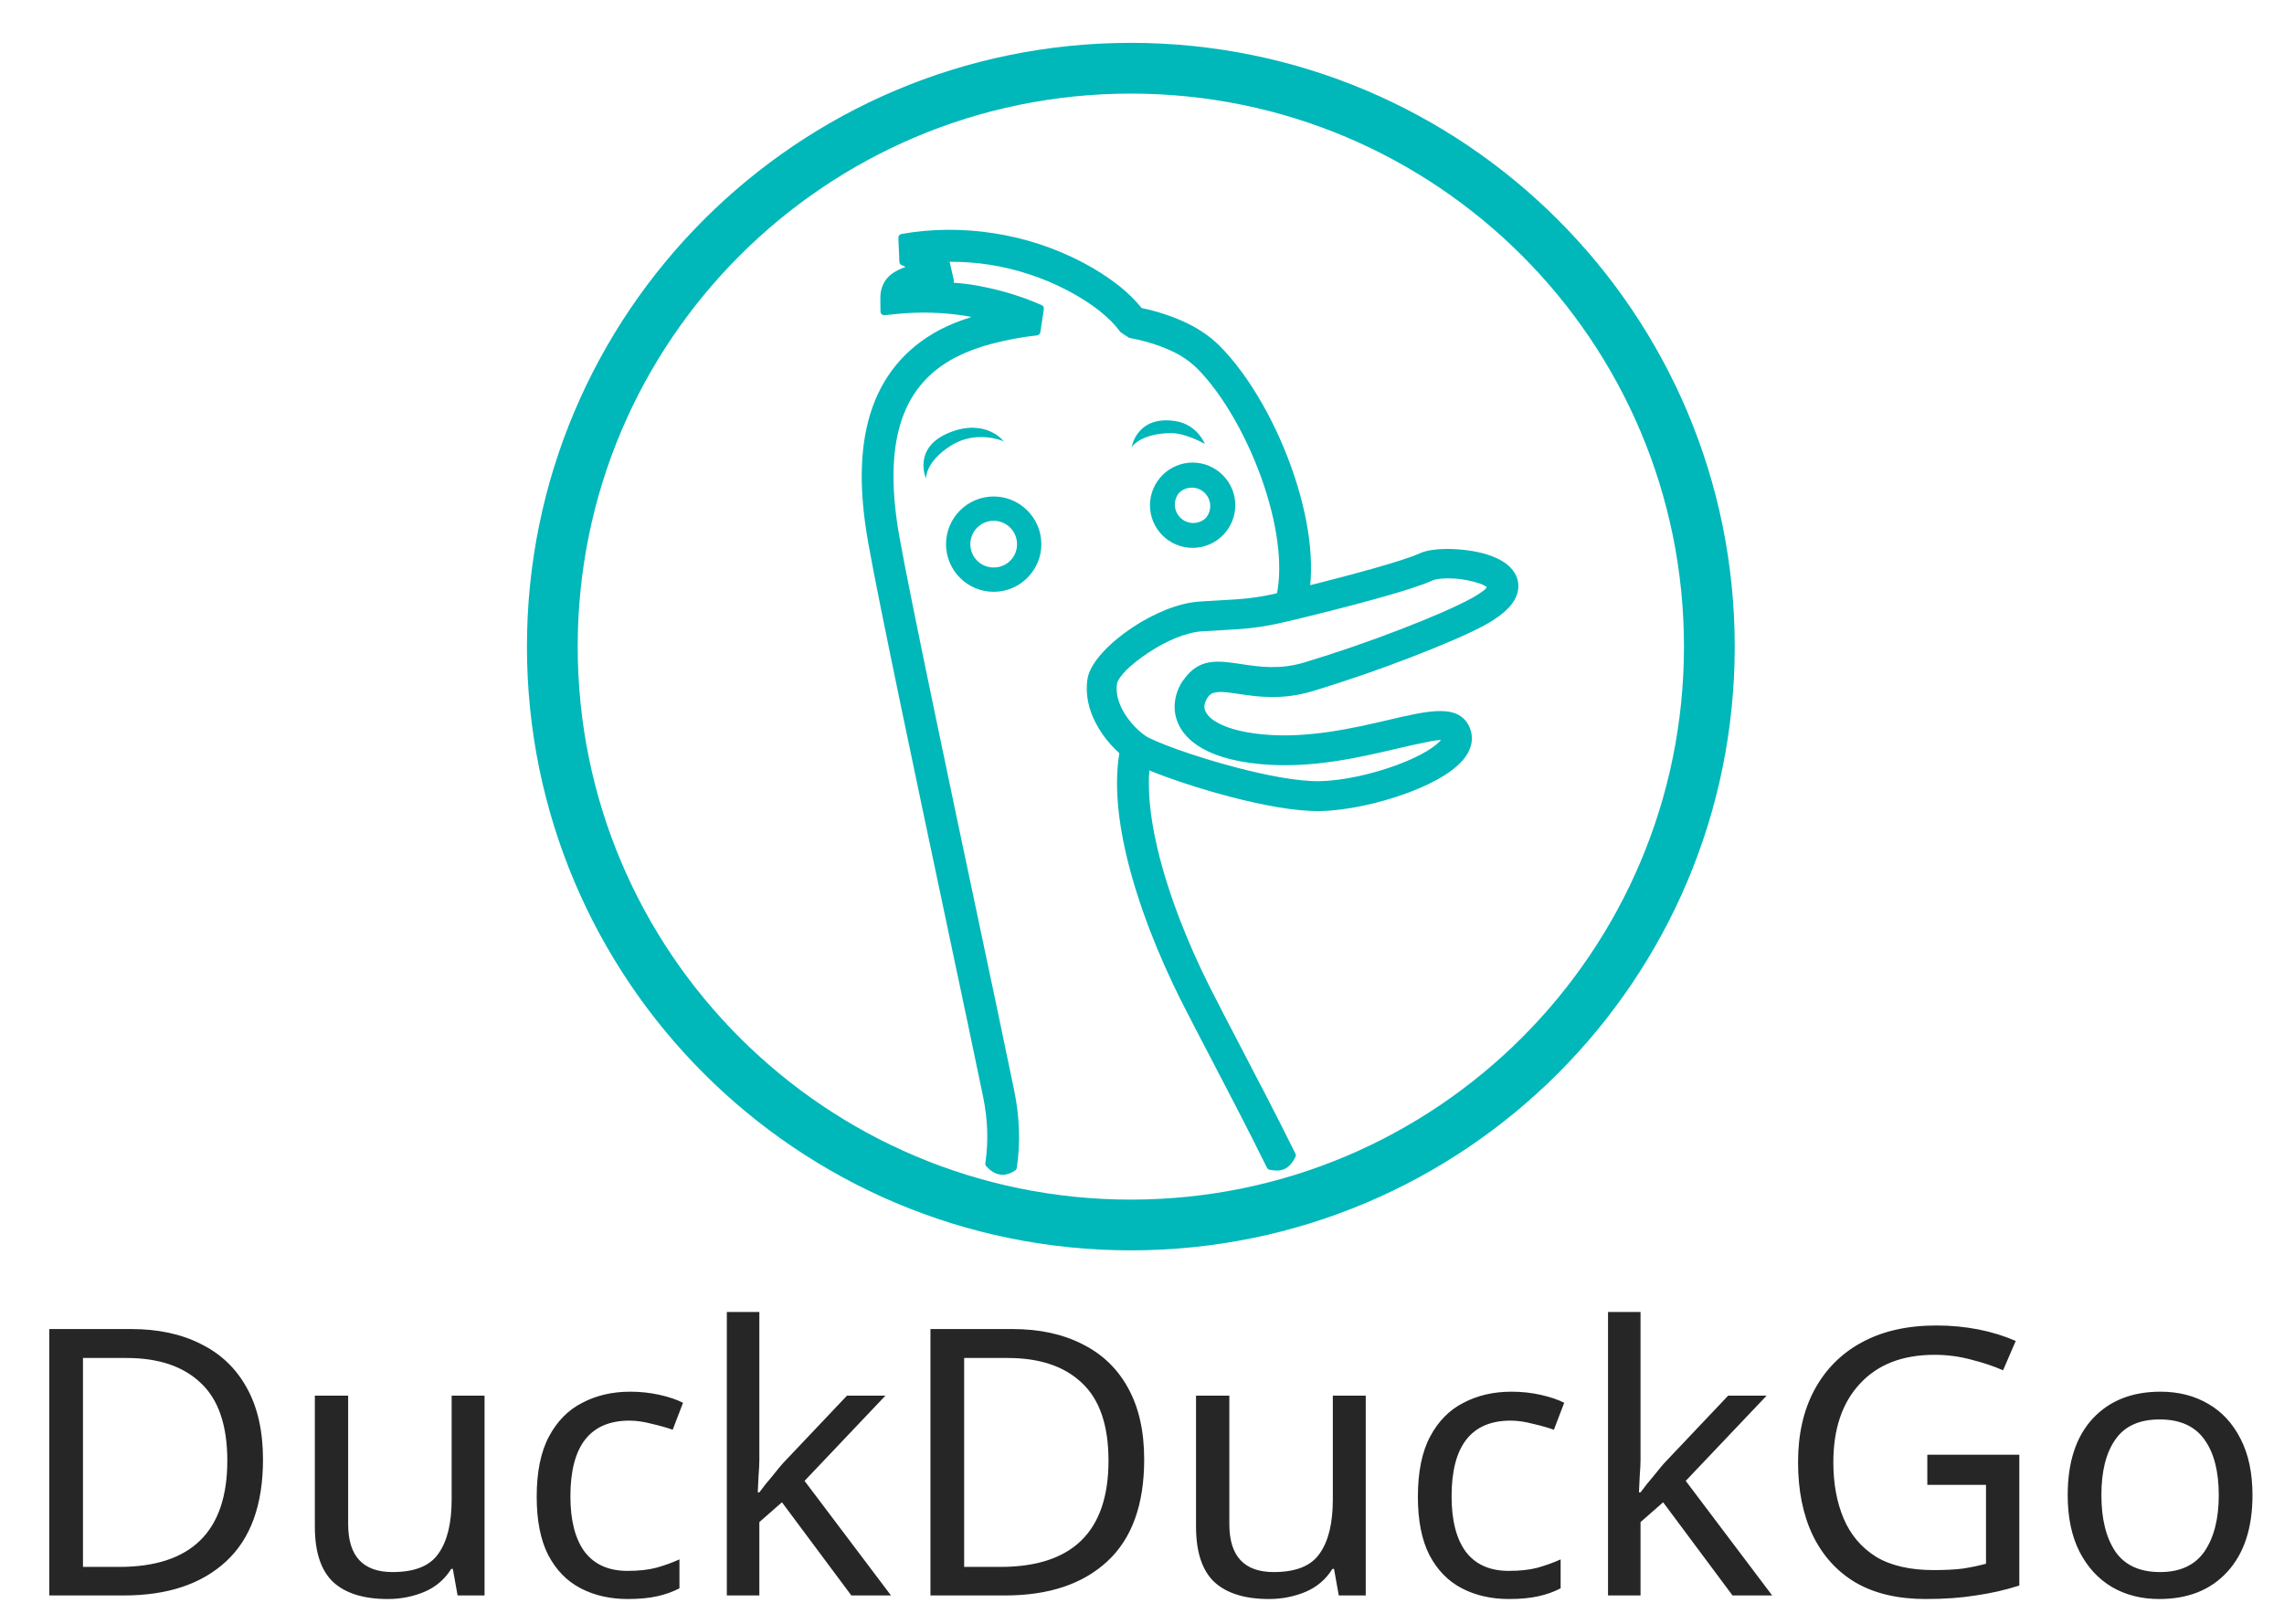
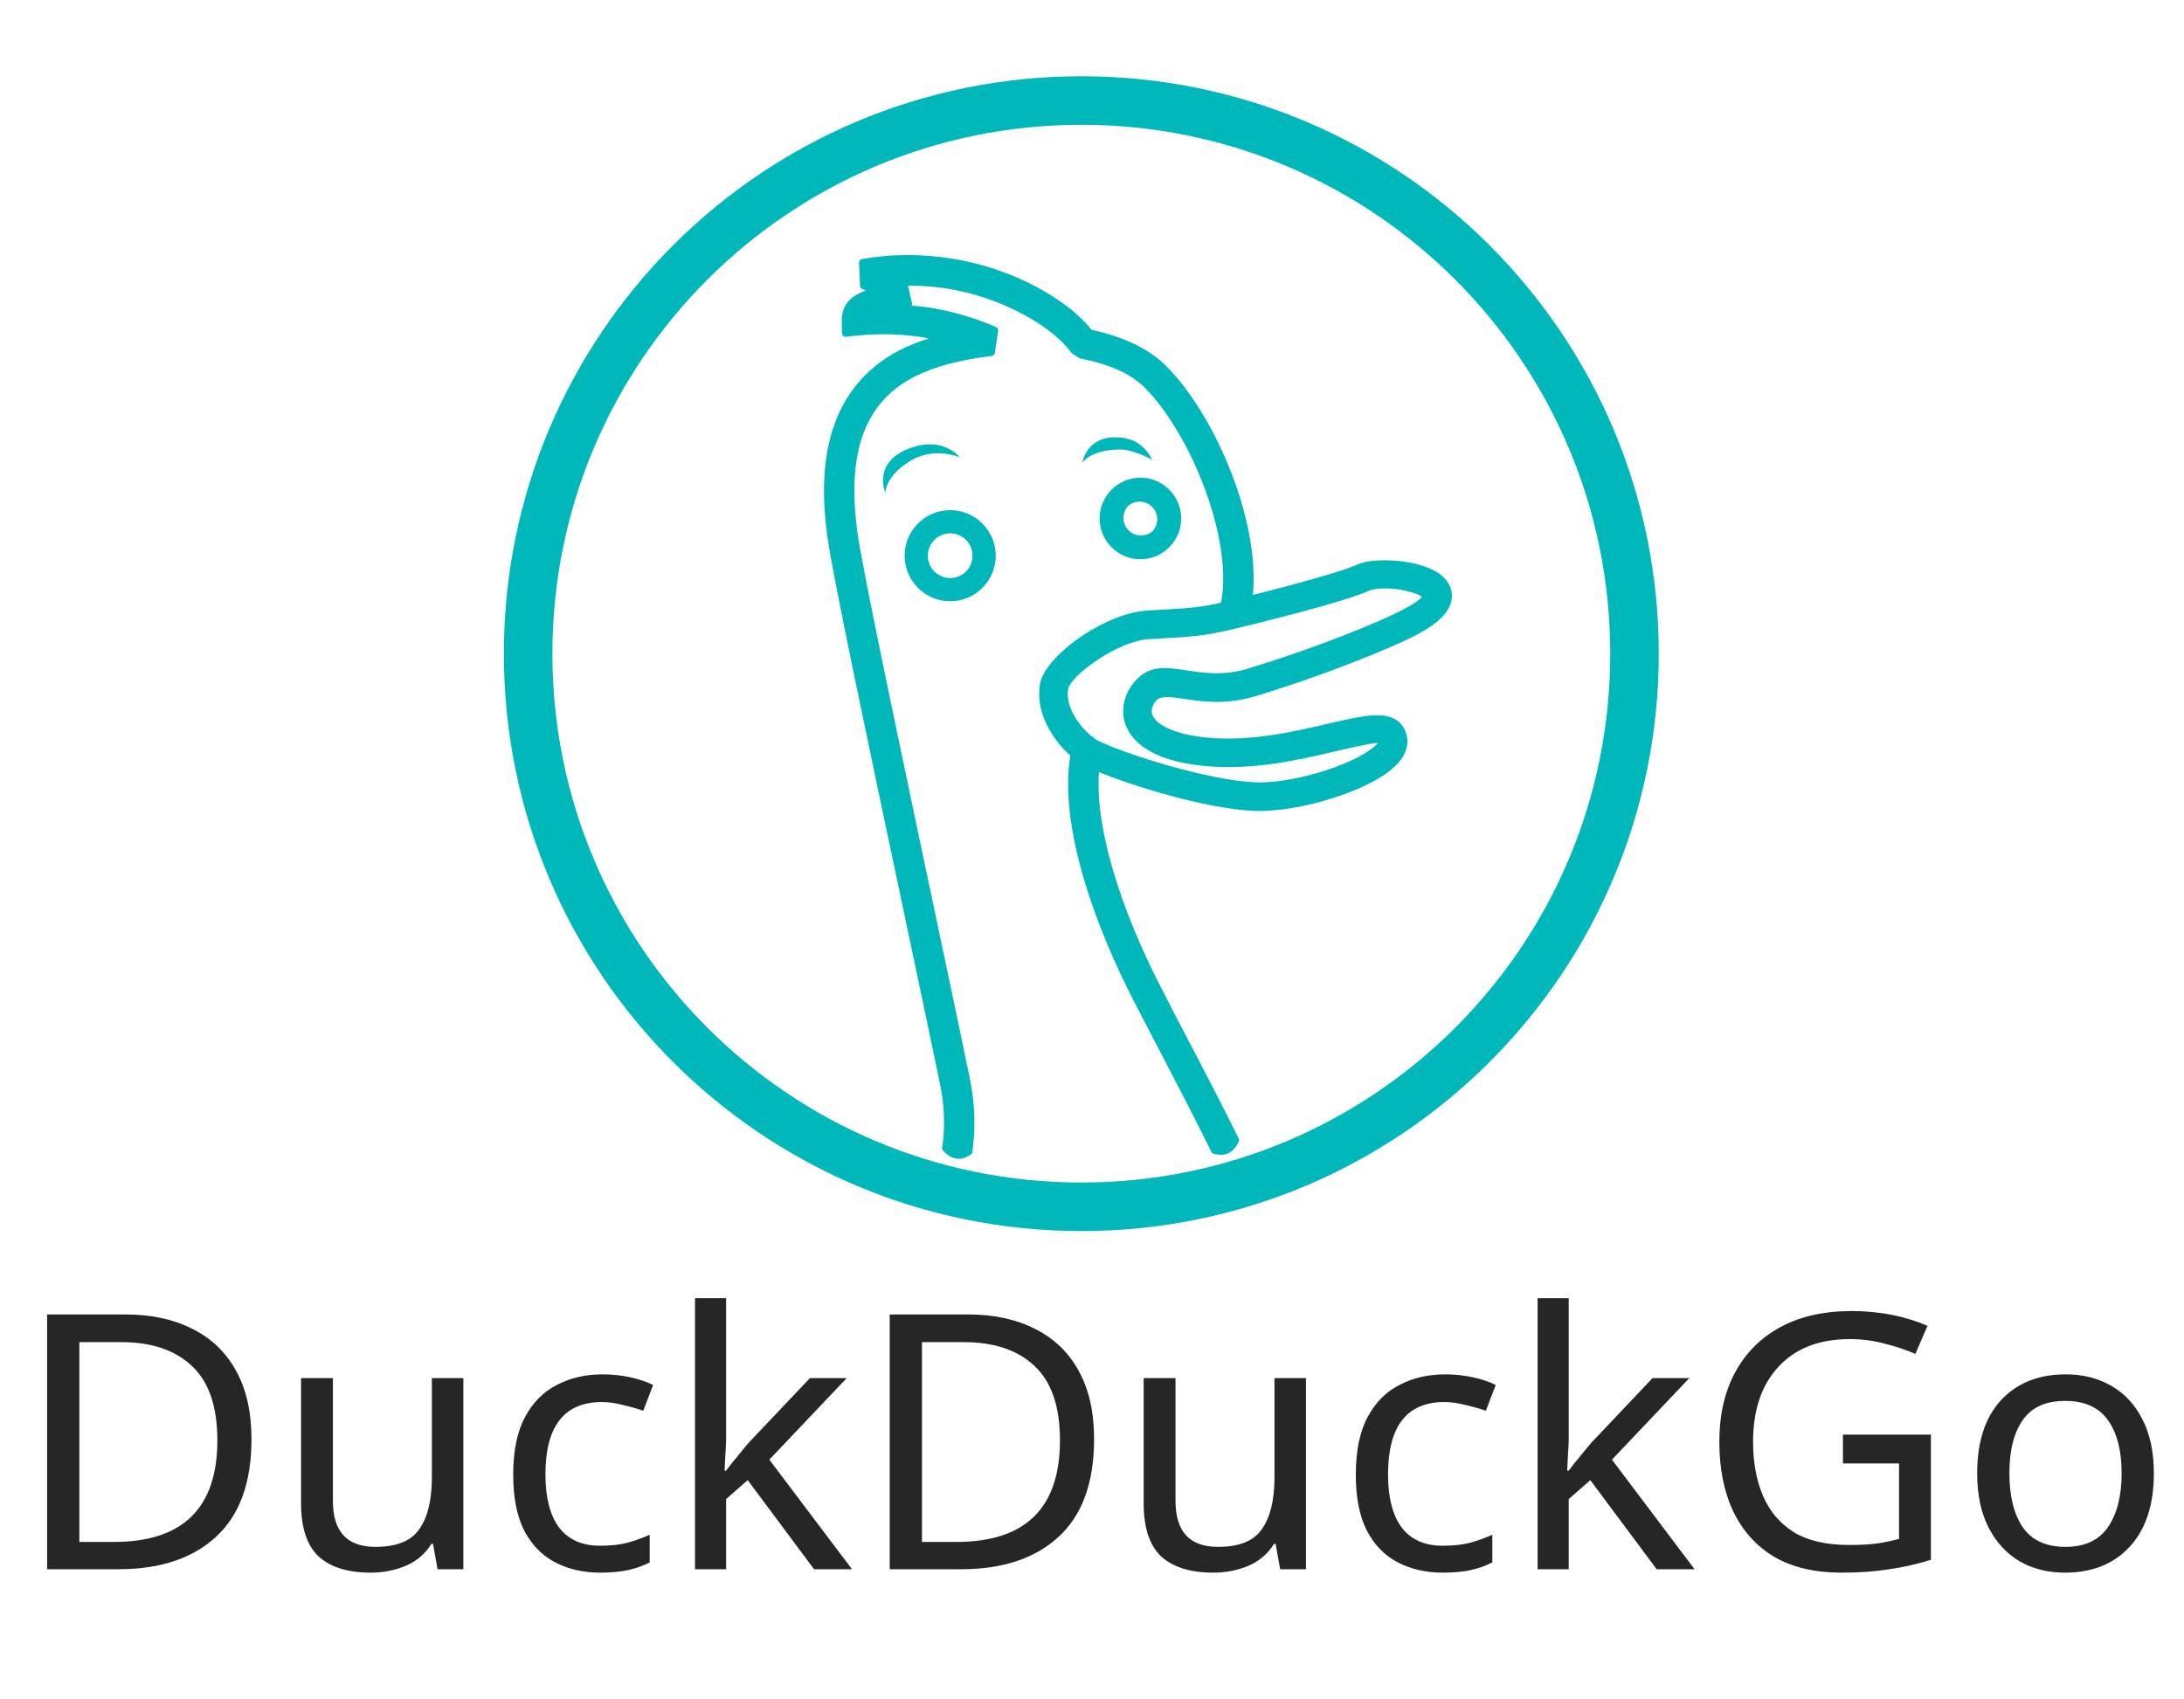
- <svg xmlns="http://www.w3.org/2000/svg" width="90" height="64" version="1.1" id="svg22">
+ <svg xmlns="http://www.w3.org/2000/svg" width="90" height="70" version="1.1" id="svg22">
  <defs id="defs26" />
-   <circle style="fill:none;stroke:#00b7ba;stroke-width:2;stroke-linejoin:round;fill-opacity:1" id="circle4" r="22.796" cy="25.485" cx="44.56" />
-   <text id="text8" word-spacing="0" letter-spacing="0" font-size="40" style="font-size:40px;line-height:1.25;font-family:sans-serif;text-align:center;letter-spacing:0;word-spacing:0;text-anchor:middle;fill:#262626" y="62.884" x="45.041">
-     <tspan id="tspan6" font-size="14.7" style="font-size:14.7px;text-align:center" y="62.884" x="45.041">DuckDuckGo</tspan>
+   <circle style="fill:none;fill-opacity:1;stroke:#00b7ba;stroke-width:2;stroke-linejoin:round" id="circle4" r="22.796" cy="26.939" cx="44.56" />
+   <text id="text8" word-spacing="0" letter-spacing="0" font-size="40" style="font-size:40px;line-height:1.25;font-family:sans-serif;text-align:center;letter-spacing:0;word-spacing:0;text-anchor:middle;fill:#262626" y="64.671" x="45.041">
+     <tspan id="tspan6" font-size="14.7" style="font-size:14.7px;text-align:center" y="64.671" x="45.041">DuckDuckGo</tspan>
  </text>
-   <path style="clip-rule:evenodd;fill:none;image-rendering:optimizeQuality;shape-rendering:geometricPrecision;text-rendering:geometricPrecision" id="path10" class="fil1" d="m 64.206,25.116 c 0,10.673 -8.682,19.354 -19.355,19.354 -10.672,0 -19.352,-8.682 -19.352,-19.354 0,-10.67 8.682,-19.352 19.352,-19.352 10.674,0 19.355,8.682 19.355,19.352 z" />
-   <g id="g845" style="fill:#00b7ba;fill-opacity:1">
-     <path d="M 37.347,9.057 C 36.734,9.061 36.122,9.114 35.521,9.223 A 0.148,0.148 0 0 0 35.4,9.376 l 0.04,0.945 a 0.148,0.148 0 0 0 0.136,0.143 c -0.03,-0.003 -0.01,-0.003 0.011,0.007 0.022,0.01 0.052,0.026 0.088,0.047 l 0.008,0.004 c -0.21,0.076 -0.415,0.166 -0.584,0.305 -0.248,0.204 -0.415,0.512 -0.41,0.928 l 0.006,0.523 a 0.148,0.148 0 0 0 0.164,0.145 l 0.52,-0.053 a 10.62,10.62 0 0 1 2.663,0.078 c 0.08,0.012 0.16,0.033 0.239,0.047 a 7.638,7.638 0 0 0 -1.217,0.486 c -1.417,0.745 -2.324,1.879 -2.772,3.334 -0.431,1.403 -0.432,3.09 -0.087,5.033 a 0.148,0.148 0 0 0 0.002,0.012 v 0.008 a 0.148,0.148 0 0 0 0,0.002 c 0.454,2.54 1.922,9.478 3.119,15.137 0.592,2.802 1.12,5.293 1.412,6.716 0.096,0.467 0.148,0.915 0.162,1.34 0.015,0.445 -0.012,0.872 -0.074,1.282 a 0.148,0.148 0 0 0 0.037,0.12 c 0.154,0.171 0.33,0.292 0.53,0.327 0.199,0.035 0.41,-0.025 0.61,-0.162 a 0.148,0.148 0 0 0 0.063,-0.1 c 0.072,-0.474 0.102,-0.978 0.084,-1.51 a 9.164,9.164 0 0 0 -0.188,-1.547 c -0.317,-1.55 -0.833,-3.986 -1.412,-6.724 -1.199,-5.67 -2.667,-12.626 -3.11,-15.096 -0.317,-1.78 -0.318,-3.285 0.048,-4.473 0.351,-1.14 1.043,-2.006 2.158,-2.591 a 6.99,6.99 0 0 1 1.4,-0.53 12.23,12.23 0 0 1 1.819,-0.341 0.148,0.148 0 0 0 0.129,-0.125 l 0.138,-0.91 a 0.148,0.148 0 0 0 -0.086,-0.157 c -0.88,-0.39 -1.836,-0.663 -2.81,-0.814 -0.22,-0.034 -0.443,-0.05 -0.664,-0.07 a 0.148,0.148 0 0 0 0.013,-0.102 l -0.166,-0.723 c 0.524,0 1.048,0.034 1.565,0.115 a 9.959,9.959 0 0 1 3.101,1.026 c 0.491,0.26 0.906,0.528 1.246,0.799 0.343,0.273 0.612,0.547 0.809,0.818 a 0.148,0.148 0 0 0 0.04,0.037 l 0.294,0.19 a 0.148,0.148 0 0 0 0.053,0.02 c 0.58,0.11 1.12,0.273 1.586,0.487 a 3.6,3.6 0 0 1 1.05,0.702 c 1.039,1.038 2.047,2.821 2.657,4.664 0.547,1.654 0.764,3.336 0.426,4.52 a 0.148,0.148 0 0 0 0.101,0.183 l 0.92,0.263 a 0.148,0.148 0 0 0 0.184,-0.101 c 0.422,-1.479 0.173,-3.404 -0.44,-5.258 -0.665,-2.011 -1.768,-3.965 -2.959,-5.156 -0.39,-0.391 -0.874,-0.706 -1.418,-0.955 A 7.969,7.969 0 0 0 44.986,12.141 5.724,5.724 0 0 0 44.111,11.278 9.327,9.327 0 0 0 42.675,10.35 11.225,11.225 0 0 0 39.177,9.196 11.342,11.342 0 0 0 37.347,9.057 Z m 6.99,20.063 a 0.148,0.148 0 0 0 -0.136,0.113 c -0.324,1.294 -0.195,2.85 0.177,4.45 0.46,1.971 1.297,4.027 2.135,5.703 0.31,0.617 0.717,1.397 1.178,2.279 0.676,1.293 1.467,2.808 2.234,4.361 a 0.148,0.148 0 0 0 0.11,0.08 c 0.182,0.03 0.361,0.053 0.543,-0.015 0.18,-0.068 0.334,-0.226 0.468,-0.489 a 0.148,0.148 0 0 0 0,-0.132 c -0.743,-1.505 -1.555,-3.057 -2.248,-4.383 a 159.66,159.66 0 0 1 -1.166,-2.262 c -0.799,-1.597 -1.598,-3.56 -2.033,-5.426 -0.335,-1.438 -0.446,-2.806 -0.182,-3.863 a 0.148,0.148 0 0 0 -0.109,-0.18 L 44.38,29.124 A 0.148,0.148 0 0 0 44.337,29.12 Z" id="path12" style="clip-rule:evenodd;fill:#00b7ba;image-rendering:optimizeQuality;shape-rendering:geometricPrecision;text-rendering:geometricPrecision;fill-opacity:1" />
-     <path d="m 37.278,21.447 c 0,-0.517 0.21,-0.987 0.552,-1.328 a 1.87,1.87 0 0 1 2.653,0.003 1.87,1.87 0 0 1 0,2.651 1.872,1.872 0 0 1 -2.653,0.003 1.872,1.872 0 0 1 -0.552,-1.329 z m 1.225,-0.65 a 0.916,0.916 0 0 0 -0.267,0.65 0.916,0.916 0 0 0 0.92,0.92 0.915,0.915 0 0 0 0.92,-0.92 0.92,0.92 0 0 0 -1.573,-0.65 z m 6.811,-0.885 c 0,-0.462 0.19,-0.881 0.494,-1.187 a 1.674,1.674 0 0 1 2.373,0 1.674,1.674 0 0 1 0.002,2.375 1.677,1.677 0 0 1 -2.377,0 1.676,1.676 0 0 1 -0.492,-1.188 z m 1.168,-0.51 a 0.725,0.725 0 0 0 1.024,1.024 0.725,0.725 0 0 0 -1.024,-1.023 z" class="fil0" id="path14" style="clip-rule:evenodd;fill:#00b7ba;image-rendering:optimizeQuality;shape-rendering:geometricPrecision;text-rendering:geometricPrecision;fill-opacity:1" />
-     <path d="m 39.554,17.395 c 0,0 -1.054,-0.477 -2.08,0.167 -1.023,0.643 -0.985,1.3 -0.985,1.3 0,0 -0.544,-1.212 0.906,-1.806 1.452,-0.594 2.159,0.339 2.159,0.339 z m 7.923,0.1 c 0,0 -0.758,-0.433 -1.346,-0.425 -1.207,0.016 -1.537,0.55 -1.537,0.55 0,0 0.203,-1.274 1.748,-1.019 0.837,0.14 1.135,0.893 1.135,0.893 z" class="fil2" id="path16" style="clip-rule:evenodd;fill:#00b7ba;fill-rule:evenodd;image-rendering:optimizeQuality;shape-rendering:geometricPrecision;text-rendering:geometricPrecision;fill-opacity:1" />
-     <path d="m 57.25,21.64 c -0.52,-0.018 -1,0.028 -1.305,0.169 -0.32,0.148 -1.034,0.373 -1.85,0.603 -1.303,0.368 -2.82,0.744 -3.591,0.928 -1.019,0.244 -1.508,0.27 -2.51,0.326 -0.23,0.013 -0.486,0.028 -0.72,0.043 -0.858,0.054 -1.83,0.482 -2.637,1.012 a 0.11,0.11 0 0 0 -0.018,0.013 0.11,0.11 0 0 0 -0.008,0.008 c -0.452,0.3 -0.86,0.64 -1.17,0.983 -0.315,0.35 -0.532,0.697 -0.586,1.021 -0.102,0.624 0.05,1.222 0.317,1.74 0.33,0.645 0.845,1.173 1.287,1.479 0.237,0.164 0.767,0.392 1.477,0.65 0.71,0.259 1.59,0.54 2.488,0.776 1.285,0.337 2.622,0.594 3.6,0.576 1.023,-0.02 2.307,-0.299 3.398,-0.7 0.656,-0.24 1.252,-0.528 1.695,-0.841 0.54,-0.382 0.89,-0.836 0.881,-1.346 a 1.077,1.077 0 0 0 -0.066,-0.351 0.992,0.992 0 0 0 -0.45,-0.547 C 57.28,28.07 57.036,28.027 56.76,28.025 c -0.553,-0.002 -1.245,0.163 -2.055,0.352 -1.375,0.32 -3.157,0.734 -4.926,0.57 C 48.835,28.86 48.21,28.651 47.839,28.4 a 0.967,0.967 0 0 1 -0.321,-0.328 0.463,0.463 0 0 1 -0.057,-0.265 c 0.01,-0.1 0.055,-0.213 0.133,-0.328 0.095,-0.14 0.22,-0.19 0.418,-0.204 0.198,-0.013 0.458,0.025 0.763,0.07 0.76,0.115 1.732,0.26 2.954,-0.105 a 55.8,55.8 0 0 0 3.857,-1.33 c 1.247,-0.48 2.355,-0.955 2.973,-1.3 0.76,-0.425 1.144,-0.85 1.244,-1.274 0.088,-0.375 -0.035,-0.712 -0.29,-0.973 -0.188,-0.193 -0.448,-0.338 -0.743,-0.449 -0.441,-0.165 -1,-0.255 -1.52,-0.273 z m 0.03,1.16 a 3.95,3.95 0 0 1 1.077,0.216 c 0.111,0.041 0.17,0.084 0.229,0.125 -0.023,0.033 -0.032,0.06 -0.1,0.115 a 3.5,3.5 0 0 1 -0.502,0.324 c -0.561,0.314 -1.619,0.772 -2.816,1.233 a 54.529,54.529 0 0 1 -3.775,1.298 c -0.968,0.29 -1.779,0.17 -2.446,0.069 -0.477,-0.072 -0.899,-0.14 -1.289,-0.075 -0.383,0.064 -0.727,0.269 -1.021,0.692 a 0.11,0.11 0 0 0 -0.014,0.016 0.11,0.11 0 0 0 -0.004,0.005 0.11,0.11 0 0 0 -0.002,0 c -0.182,0.27 -0.295,0.57 -0.324,0.883 -0.029,0.31 0.026,0.626 0.184,0.922 0.147,0.279 0.38,0.535 0.703,0.754 0.536,0.363 1.347,0.634 2.494,0.74 1.975,0.183 3.861,-0.258 5.299,-0.594 a 33.045,33.045 0 0 1 1.394,-0.306 c 0.172,-0.031 0.31,-0.05 0.399,-0.053 h 0.01 c -0.013,0.021 -0.008,0.022 -0.038,0.053 a 2.154,2.154 0 0 1 -0.299,0.246 c -0.347,0.246 -0.854,0.49 -1.423,0.7 -0.984,0.36 -2.133,0.61 -3.01,0.626 -0.835,0.016 -2.08,-0.22 -3.285,-0.537 a 29.592,29.592 0 0 1 -2.309,-0.707 c -0.643,-0.229 -1.13,-0.442 -1.277,-0.543 a 0.11,0.11 0 0 0 -0.004,-0.004 h -0.002 a 0.11,0.11 0 0 0 -0.002,-0.002 3.028,3.028 0 0 1 -0.91,-1.045 c -0.166,-0.323 -0.255,-0.674 -0.2,-1.015 0.018,-0.105 0.152,-0.313 0.377,-0.536 0.222,-0.218 0.529,-0.459 0.872,-0.685 h 0.002 a 0.11,0.11 0 0 0 0.013,-0.01 c 0.664,-0.436 1.45,-0.78 2.06,-0.82 h 0.007 a 0.11,0.11 0 0 0 0.002,0 c 0.297,-0.019 0.512,-0.03 0.709,-0.041 1.052,-0.06 1.594,-0.093 2.716,-0.362 0.801,-0.19 2.357,-0.573 3.64,-0.935 0.86,-0.243 1.62,-0.48 2.024,-0.666 0.144,-0.066 0.476,-0.103 0.84,-0.08 z" id="path18" style="clip-rule:evenodd;fill:#00b7ba;image-rendering:optimizeQuality;shape-rendering:geometricPrecision;text-rendering:geometricPrecision;fill-opacity:1" />
+   <path style="clip-rule:evenodd;fill:none;image-rendering:optimizeQuality;shape-rendering:geometricPrecision;text-rendering:geometricPrecision" id="path10" class="fil1" d="m 64.206,26.57 c 0,10.673 -8.682,19.354 -19.355,19.354 -10.672,0 -19.352,-8.682 -19.352,-19.354 0,-10.67 8.682,-19.352 19.352,-19.352 10.674,0 19.355,8.682 19.355,19.352 z" />
+   <g id="g845" style="fill:#00b7ba;fill-opacity:1" transform="translate(0,1.454314)">
+     <path d="M 37.347,9.057 C 36.734,9.061 36.122,9.114 35.521,9.223 A 0.148,0.148 0 0 0 35.4,9.376 l 0.04,0.945 a 0.148,0.148 0 0 0 0.136,0.143 c -0.03,-0.003 -0.01,-0.003 0.011,0.007 0.022,0.01 0.052,0.026 0.088,0.047 l 0.008,0.004 c -0.21,0.076 -0.415,0.166 -0.584,0.305 -0.248,0.204 -0.415,0.512 -0.41,0.928 l 0.006,0.523 a 0.148,0.148 0 0 0 0.164,0.145 l 0.52,-0.053 a 10.62,10.62 0 0 1 2.663,0.078 c 0.08,0.012 0.16,0.033 0.239,0.047 a 7.638,7.638 0 0 0 -1.217,0.486 c -1.417,0.745 -2.324,1.879 -2.772,3.334 -0.431,1.403 -0.432,3.09 -0.087,5.033 a 0.148,0.148 0 0 0 0.002,0.012 v 0.008 a 0.148,0.148 0 0 0 0,0.002 c 0.454,2.54 1.922,9.478 3.119,15.137 0.592,2.802 1.12,5.293 1.412,6.716 0.096,0.467 0.148,0.915 0.162,1.34 0.015,0.445 -0.012,0.872 -0.074,1.282 a 0.148,0.148 0 0 0 0.037,0.12 c 0.154,0.171 0.33,0.292 0.53,0.327 0.199,0.035 0.41,-0.025 0.61,-0.162 a 0.148,0.148 0 0 0 0.063,-0.1 c 0.072,-0.474 0.102,-0.978 0.084,-1.51 a 9.164,9.164 0 0 0 -0.188,-1.547 c -0.317,-1.55 -0.833,-3.986 -1.412,-6.724 -1.199,-5.67 -2.667,-12.626 -3.11,-15.096 -0.317,-1.78 -0.318,-3.285 0.048,-4.473 0.351,-1.14 1.043,-2.006 2.158,-2.591 a 6.99,6.99 0 0 1 1.4,-0.53 12.23,12.23 0 0 1 1.819,-0.341 0.148,0.148 0 0 0 0.129,-0.125 l 0.138,-0.91 a 0.148,0.148 0 0 0 -0.086,-0.157 c -0.88,-0.39 -1.836,-0.663 -2.81,-0.814 -0.22,-0.034 -0.443,-0.05 -0.664,-0.07 a 0.148,0.148 0 0 0 0.013,-0.102 l -0.166,-0.723 c 0.524,0 1.048,0.034 1.565,0.115 a 9.959,9.959 0 0 1 3.101,1.026 c 0.491,0.26 0.906,0.528 1.246,0.799 0.343,0.273 0.612,0.547 0.809,0.818 a 0.148,0.148 0 0 0 0.04,0.037 l 0.294,0.19 a 0.148,0.148 0 0 0 0.053,0.02 c 0.58,0.11 1.12,0.273 1.586,0.487 a 3.6,3.6 0 0 1 1.05,0.702 c 1.039,1.038 2.047,2.821 2.657,4.664 0.547,1.654 0.764,3.336 0.426,4.52 a 0.148,0.148 0 0 0 0.101,0.183 l 0.92,0.263 a 0.148,0.148 0 0 0 0.184,-0.101 c 0.422,-1.479 0.173,-3.404 -0.44,-5.258 -0.665,-2.011 -1.768,-3.965 -2.959,-5.156 -0.39,-0.391 -0.874,-0.706 -1.418,-0.955 A 7.969,7.969 0 0 0 44.986,12.141 5.724,5.724 0 0 0 44.111,11.278 9.327,9.327 0 0 0 42.675,10.35 11.225,11.225 0 0 0 39.177,9.196 11.342,11.342 0 0 0 37.347,9.057 Z m 6.99,20.063 a 0.148,0.148 0 0 0 -0.136,0.113 c -0.324,1.294 -0.195,2.85 0.177,4.45 0.46,1.971 1.297,4.027 2.135,5.703 0.31,0.617 0.717,1.397 1.178,2.279 0.676,1.293 1.467,2.808 2.234,4.361 a 0.148,0.148 0 0 0 0.11,0.08 c 0.182,0.03 0.361,0.053 0.543,-0.015 0.18,-0.068 0.334,-0.226 0.468,-0.489 a 0.148,0.148 0 0 0 0,-0.132 c -0.743,-1.505 -1.555,-3.057 -2.248,-4.383 a 159.66,159.66 0 0 1 -1.166,-2.262 c -0.799,-1.597 -1.598,-3.56 -2.033,-5.426 -0.335,-1.438 -0.446,-2.806 -0.182,-3.863 a 0.148,0.148 0 0 0 -0.109,-0.18 L 44.38,29.124 A 0.148,0.148 0 0 0 44.337,29.12 Z" id="path12" style="clip-rule:evenodd;fill:#00b7ba;fill-opacity:1;image-rendering:optimizeQuality;shape-rendering:geometricPrecision;text-rendering:geometricPrecision" />
+     <path d="m 37.278,21.447 c 0,-0.517 0.21,-0.987 0.552,-1.328 a 1.87,1.87 0 0 1 2.653,0.003 1.87,1.87 0 0 1 0,2.651 1.872,1.872 0 0 1 -2.653,0.003 1.872,1.872 0 0 1 -0.552,-1.329 z m 1.225,-0.65 a 0.916,0.916 0 0 0 -0.267,0.65 0.916,0.916 0 0 0 0.92,0.92 0.915,0.915 0 0 0 0.92,-0.92 0.92,0.92 0 0 0 -1.573,-0.65 z m 6.811,-0.885 c 0,-0.462 0.19,-0.881 0.494,-1.187 a 1.674,1.674 0 0 1 2.373,0 1.674,1.674 0 0 1 0.002,2.375 1.677,1.677 0 0 1 -2.377,0 1.676,1.676 0 0 1 -0.492,-1.188 z m 1.168,-0.51 a 0.725,0.725 0 0 0 1.024,1.024 0.725,0.725 0 0 0 -1.024,-1.023 z" class="fil0" id="path14" style="clip-rule:evenodd;fill:#00b7ba;fill-opacity:1;image-rendering:optimizeQuality;shape-rendering:geometricPrecision;text-rendering:geometricPrecision" />
+     <path d="m 39.554,17.395 c 0,0 -1.054,-0.477 -2.08,0.167 -1.023,0.643 -0.985,1.3 -0.985,1.3 0,0 -0.544,-1.212 0.906,-1.806 1.452,-0.594 2.159,0.339 2.159,0.339 z m 7.923,0.1 c 0,0 -0.758,-0.433 -1.346,-0.425 -1.207,0.016 -1.537,0.55 -1.537,0.55 0,0 0.203,-1.274 1.748,-1.019 0.837,0.14 1.135,0.893 1.135,0.893 z" class="fil2" id="path16" style="clip-rule:evenodd;fill:#00b7ba;fill-opacity:1;fill-rule:evenodd;image-rendering:optimizeQuality;shape-rendering:geometricPrecision;text-rendering:geometricPrecision" />
+     <path d="m 57.25,21.64 c -0.52,-0.018 -1,0.028 -1.305,0.169 -0.32,0.148 -1.034,0.373 -1.85,0.603 -1.303,0.368 -2.82,0.744 -3.591,0.928 -1.019,0.244 -1.508,0.27 -2.51,0.326 -0.23,0.013 -0.486,0.028 -0.72,0.043 -0.858,0.054 -1.83,0.482 -2.637,1.012 a 0.11,0.11 0 0 0 -0.018,0.013 0.11,0.11 0 0 0 -0.008,0.008 c -0.452,0.3 -0.86,0.64 -1.17,0.983 -0.315,0.35 -0.532,0.697 -0.586,1.021 -0.102,0.624 0.05,1.222 0.317,1.74 0.33,0.645 0.845,1.173 1.287,1.479 0.237,0.164 0.767,0.392 1.477,0.65 0.71,0.259 1.59,0.54 2.488,0.776 1.285,0.337 2.622,0.594 3.6,0.576 1.023,-0.02 2.307,-0.299 3.398,-0.7 0.656,-0.24 1.252,-0.528 1.695,-0.841 0.54,-0.382 0.89,-0.836 0.881,-1.346 a 1.077,1.077 0 0 0 -0.066,-0.351 0.992,0.992 0 0 0 -0.45,-0.547 C 57.28,28.07 57.036,28.027 56.76,28.025 c -0.553,-0.002 -1.245,0.163 -2.055,0.352 -1.375,0.32 -3.157,0.734 -4.926,0.57 C 48.835,28.86 48.21,28.651 47.839,28.4 a 0.967,0.967 0 0 1 -0.321,-0.328 0.463,0.463 0 0 1 -0.057,-0.265 c 0.01,-0.1 0.055,-0.213 0.133,-0.328 0.095,-0.14 0.22,-0.19 0.418,-0.204 0.198,-0.013 0.458,0.025 0.763,0.07 0.76,0.115 1.732,0.26 2.954,-0.105 a 55.8,55.8 0 0 0 3.857,-1.33 c 1.247,-0.48 2.355,-0.955 2.973,-1.3 0.76,-0.425 1.144,-0.85 1.244,-1.274 0.088,-0.375 -0.035,-0.712 -0.29,-0.973 -0.188,-0.193 -0.448,-0.338 -0.743,-0.449 -0.441,-0.165 -1,-0.255 -1.52,-0.273 z m 0.03,1.16 a 3.95,3.95 0 0 1 1.077,0.216 c 0.111,0.041 0.17,0.084 0.229,0.125 -0.023,0.033 -0.032,0.06 -0.1,0.115 a 3.5,3.5 0 0 1 -0.502,0.324 c -0.561,0.314 -1.619,0.772 -2.816,1.233 a 54.529,54.529 0 0 1 -3.775,1.298 c -0.968,0.29 -1.779,0.17 -2.446,0.069 -0.477,-0.072 -0.899,-0.14 -1.289,-0.075 -0.383,0.064 -0.727,0.269 -1.021,0.692 a 0.11,0.11 0 0 0 -0.014,0.016 0.11,0.11 0 0 0 -0.004,0.005 0.11,0.11 0 0 0 -0.002,0 c -0.182,0.27 -0.295,0.57 -0.324,0.883 -0.029,0.31 0.026,0.626 0.184,0.922 0.147,0.279 0.38,0.535 0.703,0.754 0.536,0.363 1.347,0.634 2.494,0.74 1.975,0.183 3.861,-0.258 5.299,-0.594 a 33.045,33.045 0 0 1 1.394,-0.306 c 0.172,-0.031 0.31,-0.05 0.399,-0.053 h 0.01 c -0.013,0.021 -0.008,0.022 -0.038,0.053 a 2.154,2.154 0 0 1 -0.299,0.246 c -0.347,0.246 -0.854,0.49 -1.423,0.7 -0.984,0.36 -2.133,0.61 -3.01,0.626 -0.835,0.016 -2.08,-0.22 -3.285,-0.537 a 29.592,29.592 0 0 1 -2.309,-0.707 c -0.643,-0.229 -1.13,-0.442 -1.277,-0.543 a 0.11,0.11 0 0 0 -0.004,-0.004 h -0.002 a 0.11,0.11 0 0 0 -0.002,-0.002 3.028,3.028 0 0 1 -0.91,-1.045 c -0.166,-0.323 -0.255,-0.674 -0.2,-1.015 0.018,-0.105 0.152,-0.313 0.377,-0.536 0.222,-0.218 0.529,-0.459 0.872,-0.685 h 0.002 a 0.11,0.11 0 0 0 0.013,-0.01 c 0.664,-0.436 1.45,-0.78 2.06,-0.82 h 0.007 a 0.11,0.11 0 0 0 0.002,0 c 0.297,-0.019 0.512,-0.03 0.709,-0.041 1.052,-0.06 1.594,-0.093 2.716,-0.362 0.801,-0.19 2.357,-0.573 3.64,-0.935 0.86,-0.243 1.62,-0.48 2.024,-0.666 0.144,-0.066 0.476,-0.103 0.84,-0.08 z" id="path18" style="clip-rule:evenodd;fill:#00b7ba;fill-opacity:1;image-rendering:optimizeQuality;shape-rendering:geometricPrecision;text-rendering:geometricPrecision" />
  </g>
</svg>
